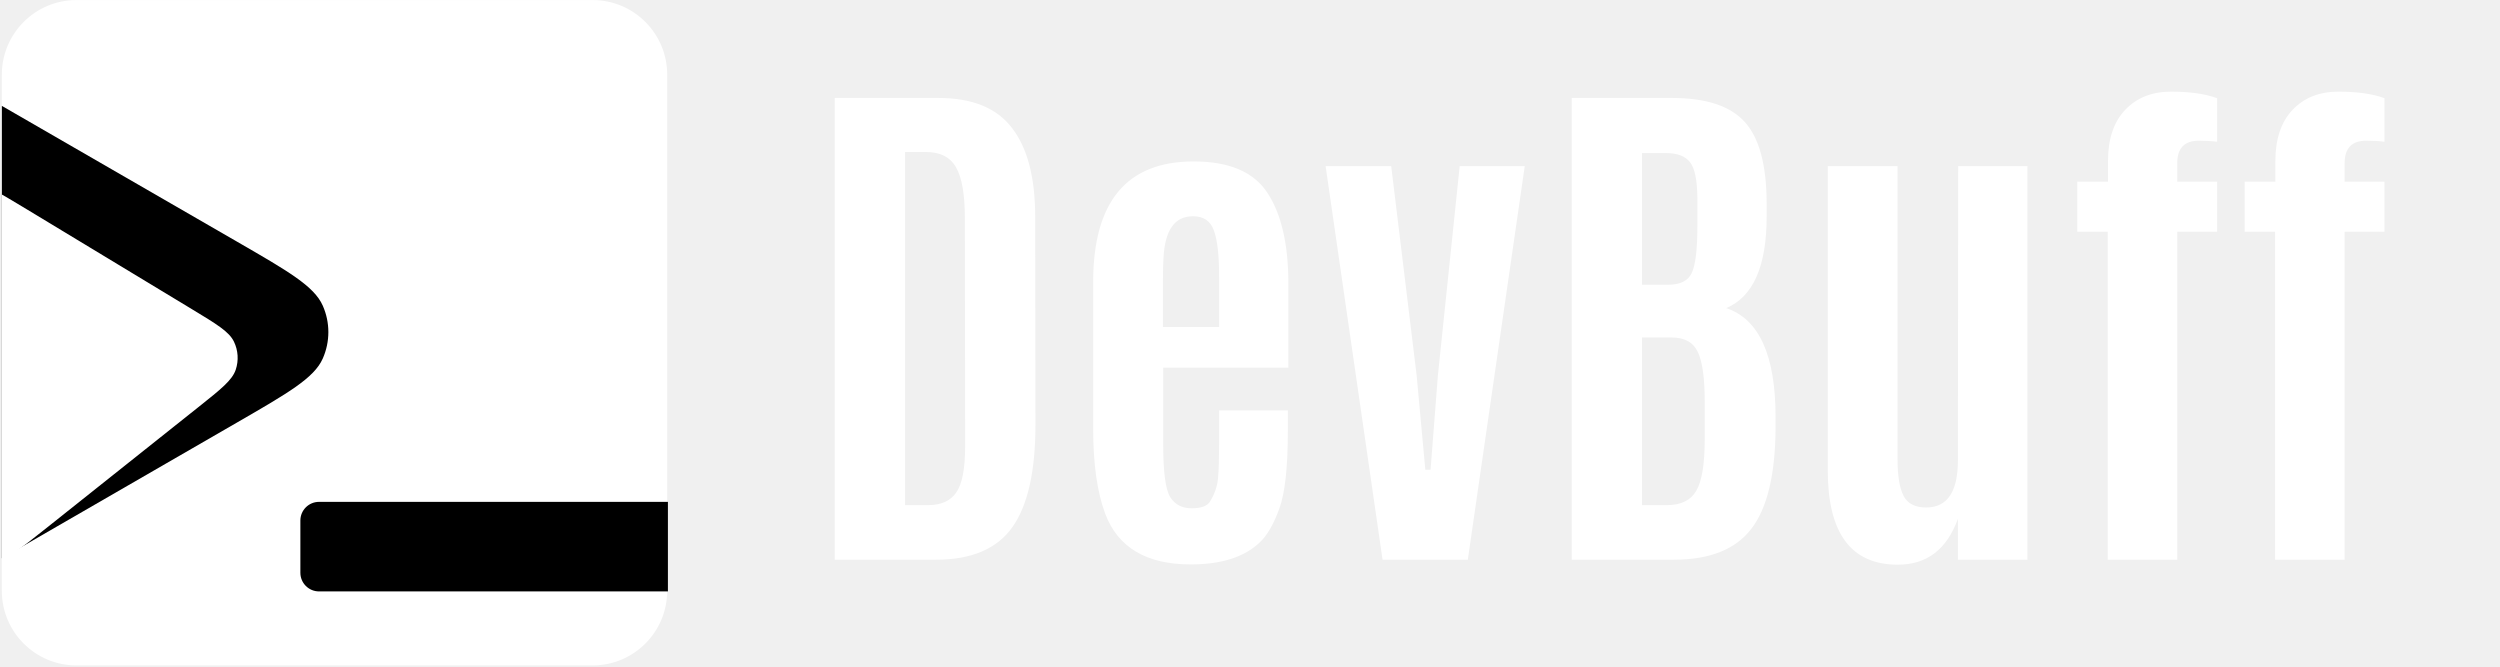
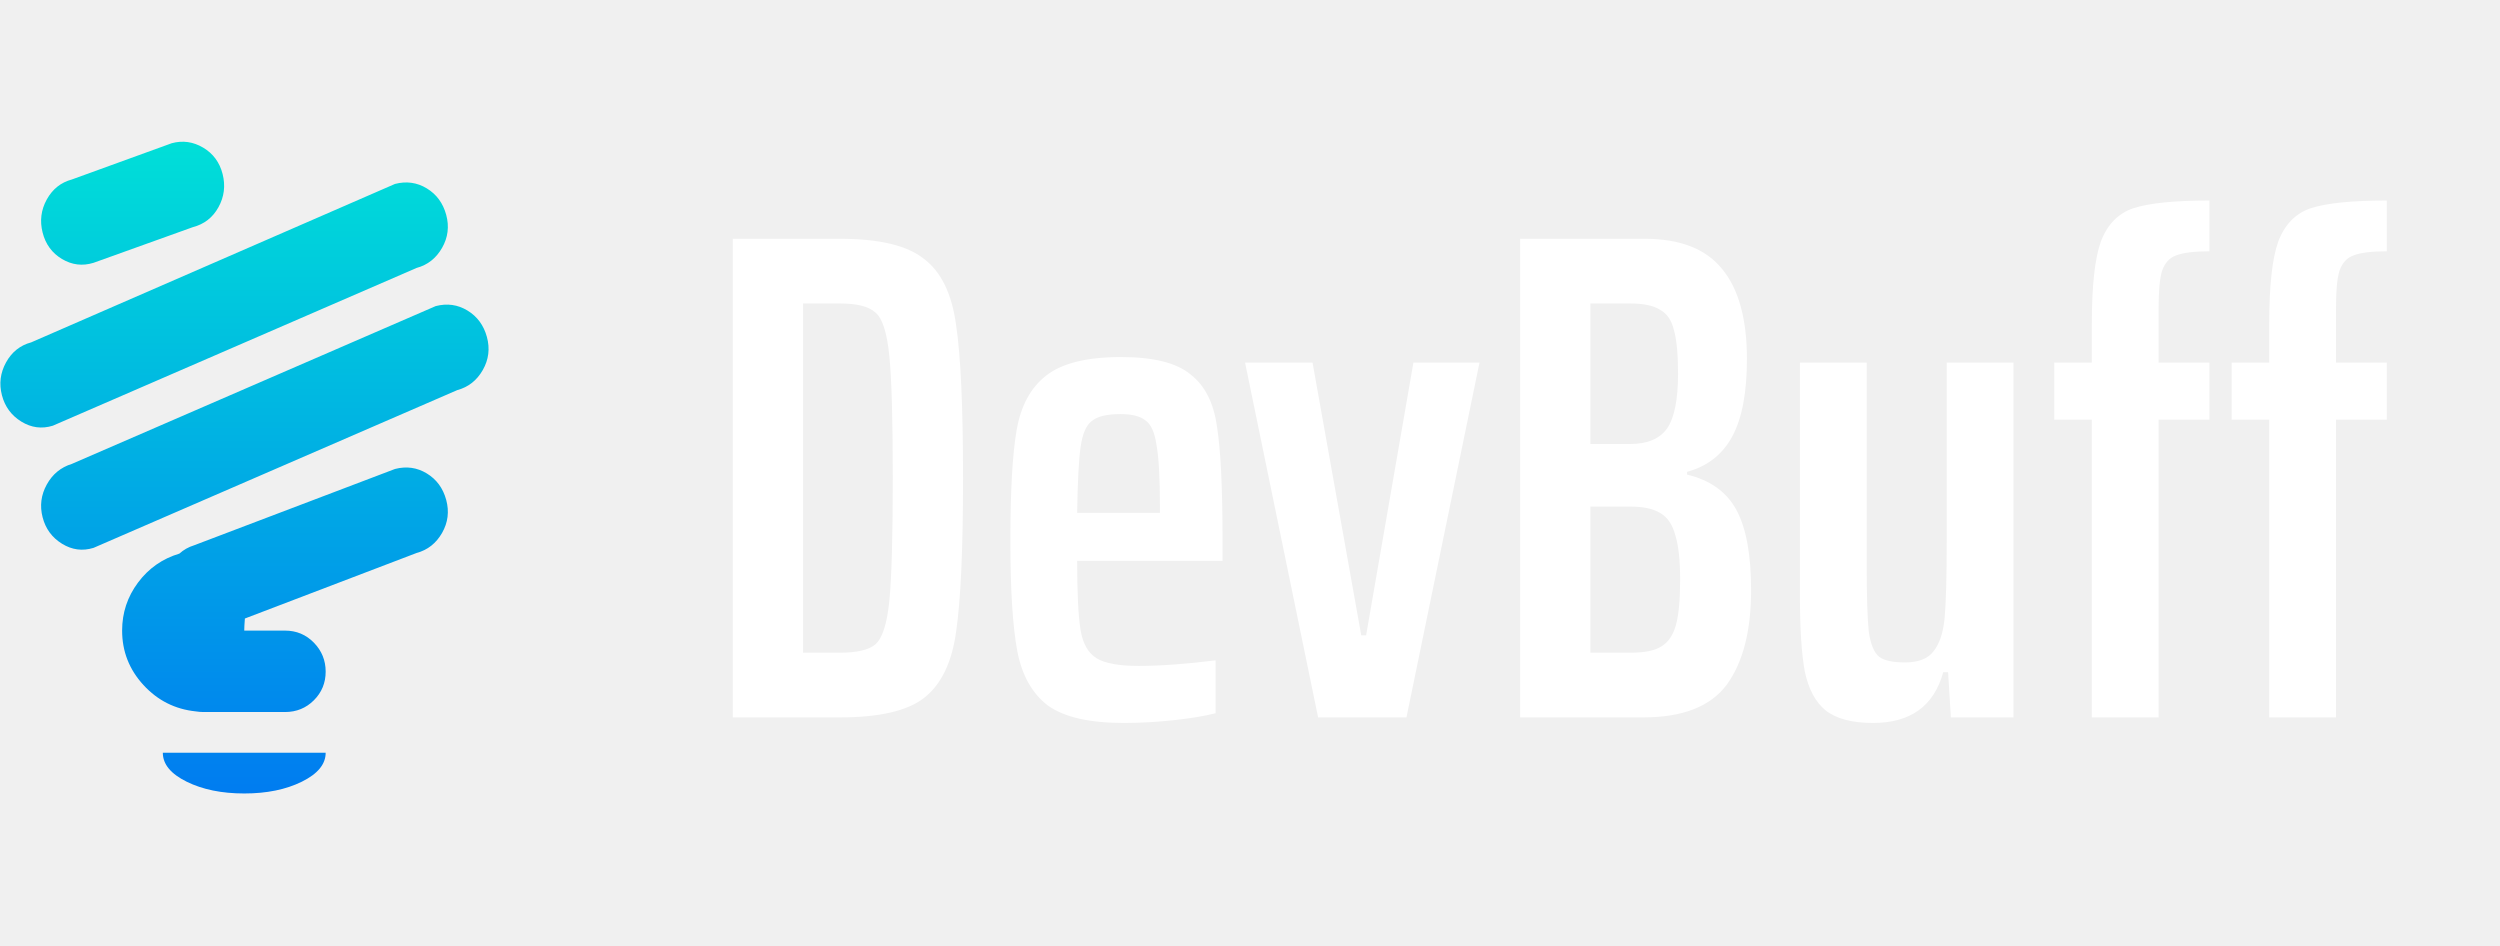
- <svg xmlns="http://www.w3.org/2000/svg" width="1340" height="357" viewBox="0 0 1340 357" fill="none">
-   <g clip-path="url(#clip0)">
-     <g clip-path="url(#clip1)">
-       <rect x="0.981" y="0.03" width="356.64" height="356.64" rx="40" fill="white" />
-       <path d="M127 129.503C154.566 145.418 168.349 153.375 172.974 163.764C177.009 172.826 177.009 183.174 172.974 192.236C168.349 202.625 154.566 210.582 127 226.497L-129.5 374.588C-157.066 390.503 -170.849 398.46 -182.159 397.272C-192.023 396.235 -200.985 391.061 -206.816 383.036C-213.5 373.836 -213.5 357.921 -213.5 326.09L-213.5 29.91C-213.5 -1.921 -213.5 -17.836 -206.816 -27.036C-200.985 -35.061 -192.023 -40.235 -182.158 -41.272C-170.849 -42.46 -157.066 -34.503 -129.5 -18.588L127 129.503Z" fill="black" />
-       <path d="M102.981 165.787C116.207 173.785 122.821 177.785 125.401 183.138C127.659 187.822 128.004 193.2 126.364 198.134C124.488 203.773 118.441 208.585 106.346 218.209L25.402 282.614C9.881 294.964 2.121 301.138 -4.657 301.263C-10.56 301.372 -16.209 298.868 -20.092 294.42C-24.551 289.313 -25.186 279.417 -26.457 259.623L-34.026 141.688C-35.296 121.895 -35.931 111.998 -32.162 106.363C-28.879 101.456 -23.596 98.25 -17.728 97.603C-10.989 96.861 -2.503 101.993 14.469 112.257L102.981 165.787Z" fill="white" />
-       <path d="M161 279C161 273.477 165.477 269 171 269H358V317H171C165.477 317 161 312.523 161 307V279Z" fill="black" />
-     </g>
-     <path d="M485.109 270.75H497.484C504.422 270.75 509.438 268.5 512.531 264C515.719 259.5 517.312 251.25 517.312 239.25L517.172 117.047C517.172 104.203 515.578 95.062 512.391 89.625C509.297 84.188 503.906 81.469 496.219 81.469H485.109V270.75ZM447.422 300V52.5H502.969C521.156 52.5 534.328 57.891 542.484 68.672C550.734 79.359 554.859 95.156 554.859 116.062L555 227.719C555 252.656 550.875 270.938 542.625 282.562C534.375 294.188 520.734 300 501.703 300H447.422ZM638.25 302.531C614.531 302.531 599.25 293.484 592.406 275.391C588.094 263.859 585.938 248.672 585.938 229.828V151.219C585.938 108.094 603.891 86.531 639.797 86.531C658.922 86.531 672.141 92.203 679.453 103.547C686.859 114.891 690.562 131.016 690.562 151.922V197.062H623.484V238.547C623.484 253.172 624.75 262.5 627.281 266.531C629.812 270.469 633.609 272.438 638.672 272.438C643.734 272.438 647.016 271.266 648.516 268.922C651.047 264.797 652.5 260.578 652.875 256.266C653.25 251.953 653.438 246.047 653.438 238.547V219.984H690.281V231.234C690.281 250.359 688.781 264.094 685.781 272.438C682.781 280.781 679.312 286.828 675.375 290.578C667.125 298.547 654.75 302.531 638.25 302.531ZM623.344 175.266H653.438V148.266C653.438 136.734 652.5 128.484 650.625 123.516C648.844 118.453 645.141 115.922 639.516 115.922C639.422 115.922 639.375 115.922 639.375 115.922C629.625 115.922 624.375 123.375 623.625 138.281C623.438 141.094 623.344 144.75 623.344 149.25V175.266ZM741.047 300L710.531 89.062H745.688L759.328 201.281L763.969 251.766H766.781L770.719 201.141L782.391 89.062H817.266L786.75 300H741.047ZM946.922 116.062C946.922 142.688 939.703 159.047 925.266 165.141C942.891 171.047 951.703 190.5 951.703 223.5V229.828C951.516 254.672 947.156 272.578 938.625 283.547C930.188 294.516 916.359 300 897.141 300H842.438V52.5H896.016C914.484 52.5 927.562 56.812 935.25 65.438C942.938 73.969 946.828 88.312 946.922 108.469V116.062ZM880.125 270.75H893.484C900.984 270.75 906.234 268.172 909.234 263.016C912.234 257.859 913.734 248.625 913.734 235.312V215.344C913.734 202.781 912.516 193.922 910.078 188.766C907.641 183.516 902.953 180.891 896.016 180.891H880.125V270.75ZM880.125 152.625H894.047C900.516 152.625 904.734 150.562 906.703 146.438C908.766 142.312 909.797 133.828 909.797 120.984V106.078C909.703 96.516 908.391 90.141 905.859 86.953C903.328 83.672 898.969 82.031 892.781 82.031H880.125V152.625ZM1017.23 302.672C992.203 302.672 979.688 285.844 979.688 252.188V89.062H1017.09V246.422C1017.09 255.141 1018.17 261.609 1020.33 265.828C1022.48 269.953 1026.52 272.016 1032.42 272.016C1043.77 272.016 1049.44 263.578 1049.44 246.703L1049.58 89.062H1086.7V300H1049.44V278.062C1043.53 294.469 1032.8 302.672 1017.23 302.672ZM1129.73 300V124.219H1113.42V97.359H1129.88V86.391C1129.88 74.578 1132.92 65.438 1139.02 58.969C1145.2 52.406 1153.41 49.125 1163.62 49.125C1173.84 49.125 1182.09 50.297 1188.38 52.641V75.984C1185.56 75.609 1182.28 75.422 1178.53 75.422C1170.84 75.422 1167 79.453 1167 87.516V97.359H1188.38V124.219H1167V300H1129.73ZM1219.45 300V124.219H1203.14V97.359H1219.59V86.391C1219.59 74.578 1222.64 65.438 1228.73 58.969C1234.92 52.406 1243.12 49.125 1253.34 49.125C1263.56 49.125 1271.81 50.297 1278.09 52.641V75.984C1275.28 75.609 1272 75.422 1268.25 75.422C1260.56 75.422 1256.72 79.453 1256.72 87.516V97.359H1278.09V124.219H1256.72V300H1219.45Z" fill="white" />
-   </g>
+ <svg xmlns="http://www.w3.org/2000/svg" width="230" height="87" viewBox="0 0 230 87" fill="none">
+   <path d="M67.416 21.968H77.272C80.898 21.968 83.48 22.587 85.016 23.824C86.594 25.019 87.576 27.045 87.96 29.904C88.386 32.72 88.6 37.413 88.6 43.984C88.6 50.555 88.386 55.269 87.96 58.128C87.576 60.944 86.594 62.971 85.016 64.208C83.48 65.403 80.898 66 77.272 66H67.416V21.968ZM77.272 60.048C78.85 60.048 79.938 59.792 80.536 59.28C81.176 58.725 81.602 57.403 81.816 55.312C82.029 53.179 82.136 49.403 82.136 43.984C82.136 38.565 82.029 34.811 81.816 32.72C81.602 30.587 81.176 29.264 80.536 28.752C79.938 28.197 78.85 27.92 77.272 27.92H73.88V60.048H77.272ZM112.474 51.6H99.098C99.098 54.587 99.205 56.72 99.418 58C99.632 59.237 100.122 60.091 100.89 60.56C101.658 61.029 102.938 61.264 104.73 61.264C106.736 61.264 109.104 61.093 111.834 60.752V65.616C110.853 65.872 109.573 66.085 107.994 66.256C106.416 66.427 104.88 66.512 103.386 66.512C100.229 66.512 97.904 65.979 96.41 64.912C94.96 63.803 94.021 62.139 93.594 59.92C93.168 57.659 92.954 54.267 92.954 49.744C92.954 45.179 93.146 41.787 93.53 39.568C93.914 37.349 94.81 35.685 96.218 34.576C97.669 33.424 99.973 32.848 103.13 32.848C106.117 32.848 108.25 33.381 109.53 34.448C110.853 35.472 111.664 37.072 111.962 39.248C112.304 41.381 112.474 44.859 112.474 49.68V51.6ZM103.066 38.096C101.829 38.096 100.954 38.309 100.442 38.736C99.93 39.12 99.589 39.909 99.418 41.104C99.248 42.299 99.141 44.325 99.098 47.184H106.714V46.608C106.714 43.963 106.608 42.064 106.394 40.912C106.224 39.76 105.882 39.013 105.37 38.672C104.901 38.288 104.133 38.096 103.066 38.096ZM121.266 66L114.546 33.36H120.754L125.234 58.448H125.682L130.034 33.36H136.114L129.394 66H121.266ZM139.853 21.968H151.309C154.552 21.968 156.92 22.885 158.413 24.72C159.949 26.555 160.717 29.328 160.717 33.04C160.717 36.112 160.269 38.48 159.373 40.144C158.477 41.808 157.091 42.896 155.213 43.408V43.664C157.347 44.176 158.861 45.264 159.757 46.928C160.653 48.592 161.101 51.045 161.101 54.288C161.101 58.043 160.355 60.944 158.861 62.992C157.368 64.997 154.808 66 151.181 66H139.853V21.968ZM149.965 40.848C151.544 40.848 152.675 40.379 153.357 39.44C154.04 38.459 154.381 36.773 154.381 34.384C154.381 32.592 154.253 31.248 153.997 30.352C153.784 29.456 153.357 28.837 152.717 28.496C152.12 28.112 151.203 27.92 149.965 27.92H146.317V40.848H149.965ZM150.029 60.048C151.309 60.048 152.248 59.856 152.845 59.472C153.485 59.088 153.933 58.427 154.189 57.488C154.445 56.549 154.573 55.163 154.573 53.328C154.573 51.536 154.424 50.171 154.125 49.232C153.869 48.251 153.4 47.568 152.717 47.184C152.077 46.8 151.181 46.608 150.029 46.608H146.317V60.048H150.029ZM179.225 61.84H178.777C177.923 64.955 175.769 66.512 172.313 66.512C170.393 66.512 168.942 66.128 167.961 65.36C167.022 64.592 166.382 63.397 166.041 61.776C165.742 60.155 165.593 57.829 165.593 54.8V33.36H171.737V52.048C171.737 54.907 171.801 56.933 171.929 58.128C172.099 59.28 172.419 60.048 172.889 60.432C173.358 60.773 174.147 60.944 175.257 60.944C176.494 60.944 177.369 60.603 177.881 59.92C178.435 59.237 178.777 58.213 178.905 56.848C179.033 55.44 179.097 53.115 179.097 49.872V33.36H185.241V66H179.481L179.225 61.84ZM192.447 38.608H188.991V33.36H192.447V29.84C192.447 26.299 192.725 23.76 193.279 22.224C193.877 20.645 194.879 19.621 196.287 19.152C197.738 18.683 200.063 18.448 203.263 18.448V23.12C201.855 23.12 200.831 23.248 200.191 23.504C199.594 23.717 199.167 24.187 198.911 24.912C198.698 25.595 198.591 26.747 198.591 28.368V33.36H203.263V38.608H198.591V66H192.447V38.608ZM208.767 38.608H205.311V33.36H208.767V29.84C208.767 26.299 209.045 23.76 209.599 22.224C210.197 20.645 211.199 19.621 212.607 19.152C214.058 18.683 216.383 18.448 219.583 18.448V23.12C218.175 23.12 217.151 23.248 216.511 23.504C215.914 23.717 215.487 24.187 215.231 24.912C215.018 25.595 214.911 26.747 214.911 28.368V33.36H219.583V38.608H214.911V66H208.767V38.608Z" fill="white" />
+   <path d="M42.074 35.888L8.602 50.405C7.588 50.717 6.622 50.59 5.705 50.024C4.789 49.459 4.194 48.649 3.921 47.595C3.648 46.541 3.774 45.537 4.301 44.581C4.828 43.624 5.598 42.99 6.612 42.678L40.084 28.161C41.138 27.888 42.113 28.024 43.01 28.571C43.908 29.117 44.503 29.927 44.795 31C45.088 32.073 44.961 33.088 44.415 34.044C43.869 35 43.088 35.615 42.074 35.888ZM38.329 24.649L4.857 39.166C3.843 39.478 2.877 39.351 1.96 38.785C1.044 38.22 0.449 37.41 0.176 36.356C-0.098 35.303 0.029 34.298 0.556 33.342C1.083 32.385 1.853 31.771 2.867 31.498L36.339 16.922C37.393 16.649 38.368 16.785 39.265 17.332C40.163 17.878 40.757 18.688 41.05 19.761C41.343 20.834 41.216 21.849 40.67 22.805C40.123 23.761 39.343 24.376 38.329 24.649ZM17.731 20.902L8.602 24.18C7.588 24.493 6.622 24.376 5.705 23.829C4.789 23.283 4.194 22.473 3.921 21.4C3.648 20.327 3.774 19.312 4.301 18.356C4.828 17.4 5.598 16.785 6.612 16.512L15.8 13.176C16.814 12.902 17.779 13.039 18.696 13.585C19.613 14.132 20.208 14.941 20.481 16.015C20.754 17.088 20.627 18.102 20.101 19.059C19.574 20.015 18.784 20.629 17.731 20.902ZM16.502 50.932C16.892 50.581 17.341 50.327 17.848 50.171L36.339 43.146C37.393 42.873 38.368 43.01 39.265 43.556C40.163 44.102 40.757 44.912 41.05 45.985C41.343 47.059 41.216 48.073 40.67 49.029C40.123 49.985 39.343 50.6 38.329 50.873L22.529 56.903C22.49 57.41 22.471 57.781 22.471 58.015H26.216C27.269 58.015 28.157 58.385 28.878 59.127C29.6 59.868 29.961 60.756 29.961 61.79C29.961 62.824 29.6 63.703 28.878 64.424C28.157 65.146 27.269 65.507 26.216 65.507H18.726C18.491 65.507 18.257 65.488 18.023 65.449C16.112 65.254 14.503 64.444 13.196 63.02C11.889 61.595 11.235 59.927 11.235 58.015C11.235 56.376 11.723 54.903 12.698 53.595C13.674 52.288 14.941 51.4 16.502 50.932ZM22.471 73C20.403 73 18.638 72.639 17.175 71.917C15.712 71.195 14.98 70.307 14.98 69.254H29.961C29.961 70.307 29.23 71.195 27.767 71.917C26.304 72.639 24.538 73 22.471 73Z" fill="url(#paint0_linear)" />
  <defs>
-     <clipPath id="clip0">
-       <rect width="1340" height="357" fill="white" />
-     </clipPath>
-     <clipPath id="clip1">
-       <rect width="357" height="357" fill="white" transform="translate(1)" />
-     </clipPath>
+     <linearGradient id="paint0_linear" x1="22.492" y1="73" x2="22.492" y2="13.039" gradientUnits="userSpaceOnUse">
+       <stop stop-color="#007CF0" />
+       <stop offset="1" stop-color="#00DFD8" />
+     </linearGradient>
  </defs>
</svg>
